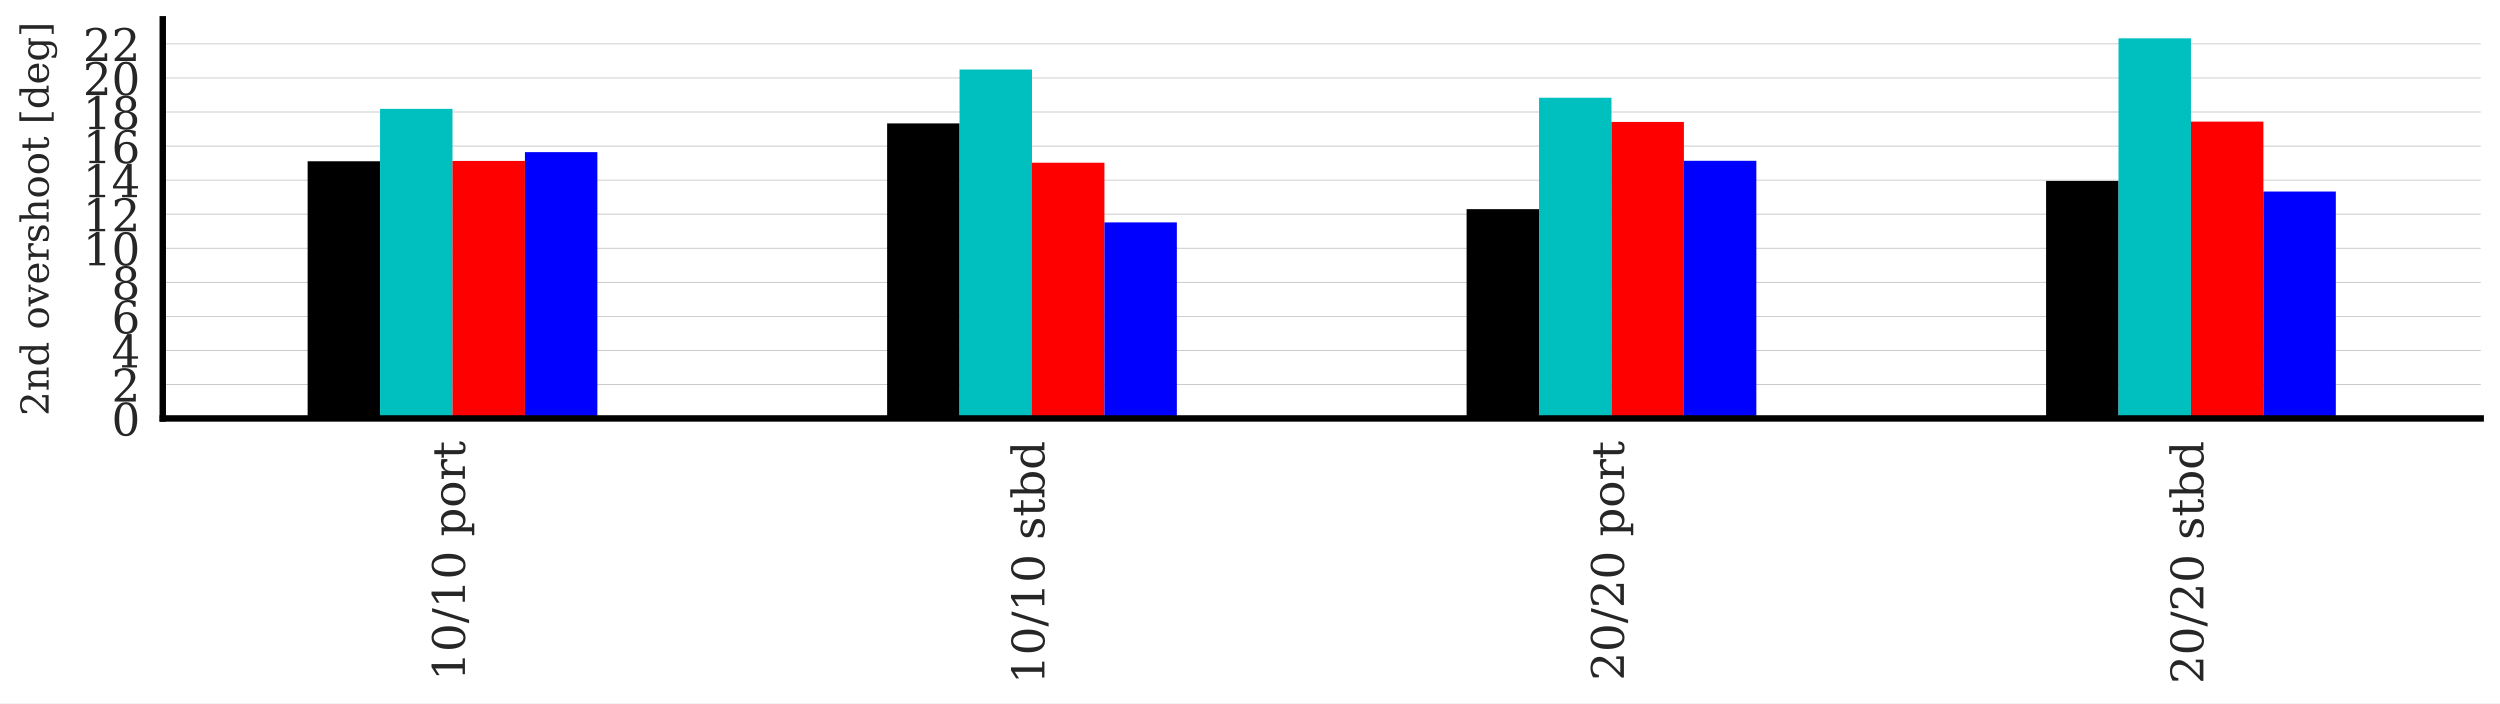
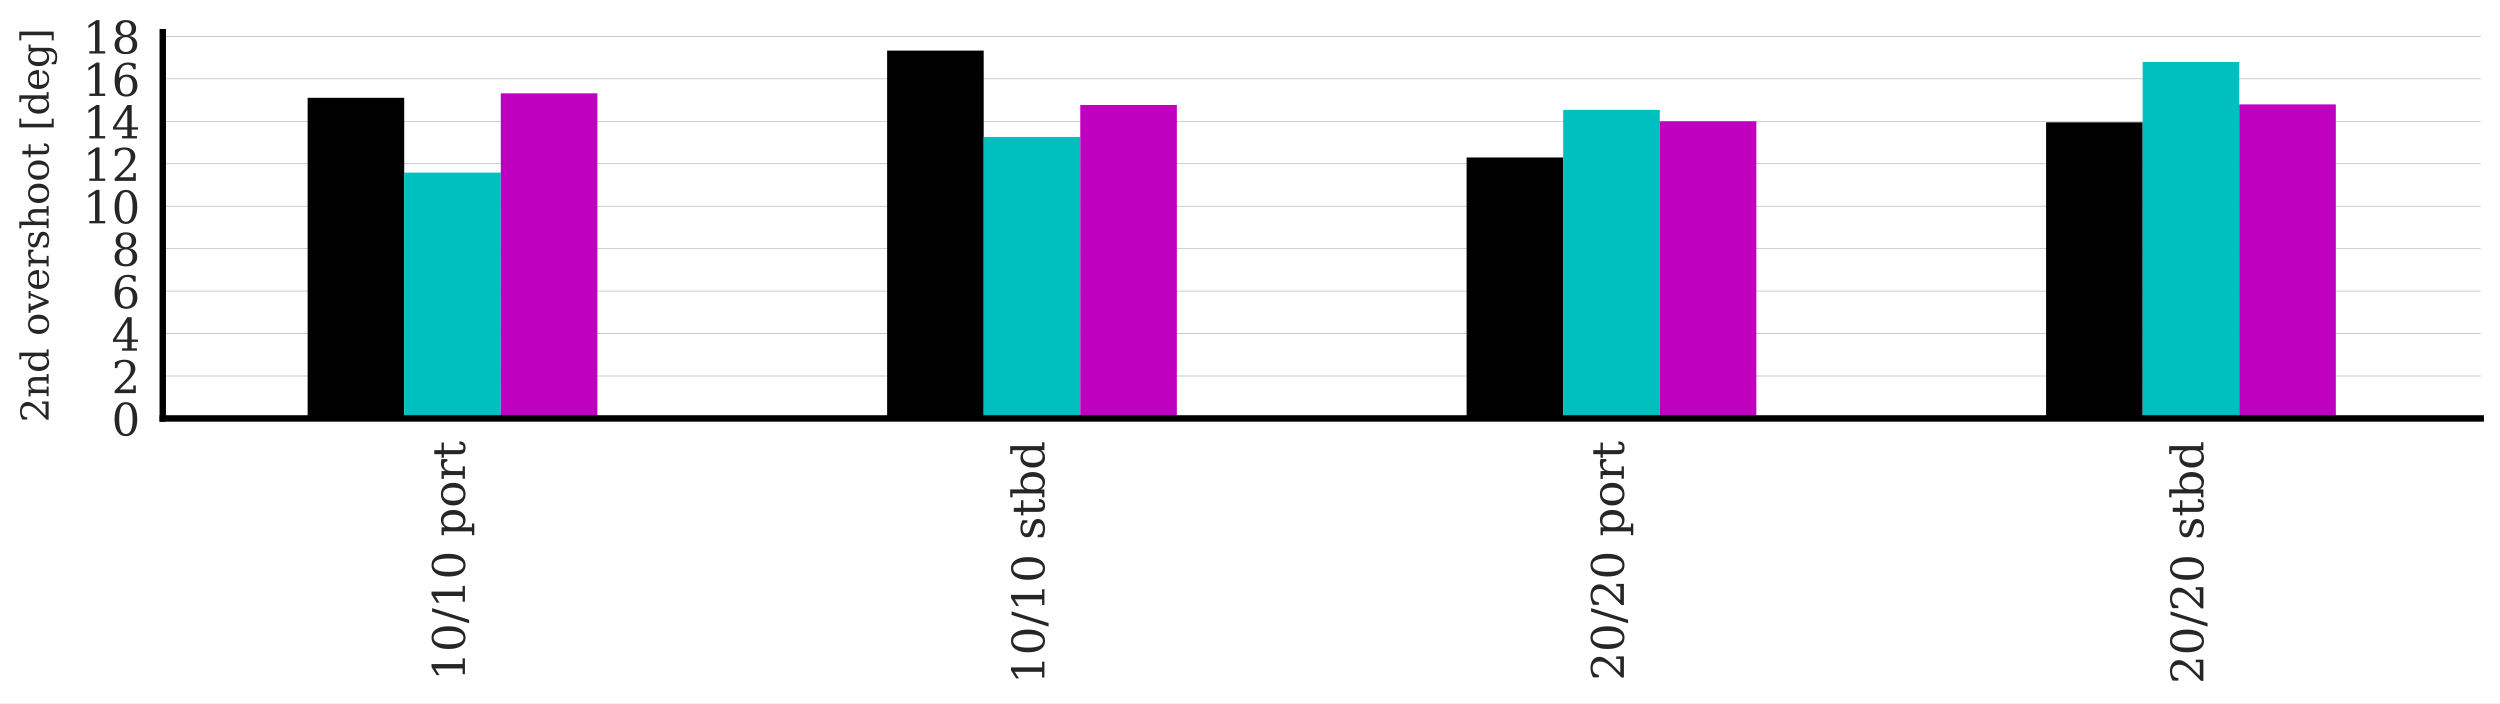
<svg xmlns="http://www.w3.org/2000/svg" xmlns:xlink="http://www.w3.org/1999/xlink" width="388.619pt" height="109.312pt" viewBox="0 0 388.619 109.312" version="1.1">
  <defs>
    <style type="text/css">*{stroke-linejoin: round; stroke-linecap: butt}</style>
  </defs>
  <g id="figure_1">
    <g id="patch_1">
      <path d="M 0 109.312  L 388.619 109.312  L 388.619 0  L 0 0  z " style="fill: #ffffff" />
    </g>
    <g id="axes_1">
      <g id="patch_2">
-         <path d="M 25.3 65.046  L 385.619 65.046  L 385.619 3  L 25.3 3  z " style="fill: #ffffff" />
+         <path d="M 25.3 65.046  L 385.619 65.046  L 385.619 5.003  L 25.3 5.003  z " style="fill: #ffffff" />
      </g>
      <g id="matplotlib.axis_1">
        <g id="xtick_1">
          <g id="line2d_1" />
          <g id="text_1">
            <g style="fill: #262626" transform="translate(72.27138 105.7983) rotate(-90) scale(0.07 -0.07)">
              <defs>
                <path id="DejaVuSerif-31" d="M 909 0  L 909 331  L 1722 331  L 1722 4213  L 781 3603  L 781 4013  L 1919 4750  L 2350 4750  L 2350 331  L 3163 331  L 3163 0  L 909 0  z " transform="scale(0.015625)" />
                <path id="DejaVuSerif-30" d="M 2034 219  Q 2513 219 2750 744  Q 2988 1269 2988 2328  Q 2988 3391 2750 3916  Q 2513 4441 2034 4441  Q 1556 4441 1318 3916  Q 1081 3391 1081 2328  Q 1081 1269 1318 744  Q 1556 219 2034 219  z M 2034 -91  Q 1275 -91 848 546  Q 422 1184 422 2328  Q 422 3475 848 4112  Q 1275 4750 2034 4750  Q 2797 4750 3222 4112  Q 3647 3475 3647 2328  Q 3647 1184 3222 546  Q 2797 -91 2034 -91  z " transform="scale(0.015625)" />
                <path id="DejaVuSerif-2f" d="M 1656 4666  L 2156 4666  L 500 -594  L 0 -594  L 1656 4666  z " transform="scale(0.015625)" />
                <path id="DejaVuSerif-20" transform="scale(0.015625)" />
                <path id="DejaVuSerif-70" d="M 1313 1825  L 1313 1497  Q 1313 897 1542 583  Q 1772 269 2209 269  Q 2650 269 2876 622  Q 3103 975 3103 1663  Q 3103 2353 2876 2703  Q 2650 3053 2209 3053  Q 1772 3053 1542 2737  Q 1313 2422 1313 1825  z M 738 2988  L 184 2988  L 184 3322  L 1313 3322  L 1313 2803  Q 1481 3116 1742 3264  Q 2003 3413 2388 3413  Q 3000 3413 3387 2928  Q 3775 2444 3775 1663  Q 3775 881 3387 395  Q 3000 -91 2388 -91  Q 2003 -91 1742 57  Q 1481 206 1313 519  L 1313 -997  L 1856 -997  L 1856 -1331  L 184 -1331  L 184 -997  L 738 -997  L 738 2988  z " transform="scale(0.015625)" />
                <path id="DejaVuSerif-6f" d="M 1925 219  Q 2388 219 2623 584  Q 2859 950 2859 1663  Q 2859 2375 2623 2739  Q 2388 3103 1925 3103  Q 1463 3103 1227 2739  Q 991 2375 991 1663  Q 991 950 1228 584  Q 1466 219 1925 219  z M 1925 -91  Q 1200 -91 759 389  Q 319 869 319 1663  Q 319 2456 758 2934  Q 1197 3413 1925 3413  Q 2653 3413 3092 2934  Q 3531 2456 3531 1663  Q 3531 869 3092 389  Q 2653 -91 1925 -91  z " transform="scale(0.015625)" />
                <path id="DejaVuSerif-72" d="M 3059 3328  L 3059 2497  L 2728 2497  Q 2713 2744 2591 2866  Q 2469 2988 2234 2988  Q 1809 2988 1582 2694  Q 1356 2400 1356 1850  L 1356 331  L 2022 331  L 2022 0  L 263 0  L 263 331  L 781 331  L 781 2994  L 231 2994  L 231 3322  L 1356 3322  L 1356 2731  Q 1525 3078 1790 3245  Q 2056 3413 2438 3413  Q 2578 3413 2733 3391  Q 2888 3369 3059 3328  z " transform="scale(0.015625)" />
                <path id="DejaVuSerif-74" d="M 691 2988  L 184 2988  L 184 3322  L 691 3322  L 691 4353  L 1269 4353  L 1269 3322  L 2350 3322  L 2350 2988  L 1269 2988  L 1269 878  Q 1269 456 1350 337  Q 1431 219 1650 219  Q 1875 219 1978 351  Q 2081 484 2088 781  L 2522 781  Q 2497 328 2275 118  Q 2053 -91 1600 -91  Q 1103 -91 897 129  Q 691 350 691 878  L 691 2988  z " transform="scale(0.015625)" />
              </defs>
              <use xlink:href="#DejaVuSerif-31" />
              <use xlink:href="#DejaVuSerif-30" x="63.623" />
              <use xlink:href="#DejaVuSerif-2f" x="127.246" />
              <use xlink:href="#DejaVuSerif-31" x="160.938" />
              <use xlink:href="#DejaVuSerif-30" x="224.561" />
              <use xlink:href="#DejaVuSerif-20" x="288.184" />
              <use xlink:href="#DejaVuSerif-70" x="319.971" />
              <use xlink:href="#DejaVuSerif-6f" x="383.984" />
              <use xlink:href="#DejaVuSerif-72" x="444.189" />
              <use xlink:href="#DejaVuSerif-74" x="491.992" />
            </g>
          </g>
        </g>
        <g id="xtick_2">
          <g id="line2d_2" />
          <g id="text_2">
            <g style="fill: #262626" transform="translate(162.3512 106.3113) rotate(-90) scale(0.07 -0.07)">
              <defs>
                <path id="DejaVuSerif-73" d="M 359 184  L 359 959  L 691 959  Q 703 588 923 403  Q 1144 219 1575 219  Q 1963 219 2166 364  Q 2369 509 2369 788  Q 2369 1006 2220 1140  Q 2072 1275 1594 1428  L 1178 1569  Q 750 1706 558 1912  Q 366 2119 366 2438  Q 366 2894 700 3153  Q 1034 3413 1625 3413  Q 1888 3413 2178 3344  Q 2469 3275 2778 3144  L 2778 2419  L 2447 2419  Q 2434 2741 2221 2922  Q 2009 3103 1644 3103  Q 1281 3103 1095 2975  Q 909 2847 909 2591  Q 909 2381 1050 2254  Q 1191 2128 1613 1997  L 2069 1856  Q 2541 1709 2748 1489  Q 2956 1269 2956 922  Q 2956 450 2595 179  Q 2234 -91 1600 -91  Q 1278 -91 972 -22  Q 666 47 359 184  z " transform="scale(0.015625)" />
                <path id="DejaVuSerif-62" d="M 738 331  L 738 4531  L 184 4531  L 184 4863  L 1313 4863  L 1313 2803  Q 1481 3116 1742 3264  Q 2003 3413 2388 3413  Q 3000 3413 3387 2928  Q 3775 2444 3775 1663  Q 3775 881 3387 395  Q 3000 -91 2388 -91  Q 2003 -91 1742 57  Q 1481 206 1313 519  L 1313 0  L 184 0  L 184 331  L 738 331  z M 1313 1497  Q 1313 897 1542 583  Q 1772 269 2209 269  Q 2650 269 2876 622  Q 3103 975 3103 1663  Q 3103 2353 2876 2703  Q 2650 3053 2209 3053  Q 1772 3053 1542 2737  Q 1313 2422 1313 1825  L 1313 1497  z " transform="scale(0.015625)" />
                <path id="DejaVuSerif-64" d="M 3359 331  L 3909 331  L 3909 0  L 2784 0  L 2784 519  Q 2616 206 2355 57  Q 2094 -91 1709 -91  Q 1097 -91 708 395  Q 319 881 319 1663  Q 319 2444 706 2928  Q 1094 3413 1709 3413  Q 2094 3413 2355 3264  Q 2616 3116 2784 2803  L 2784 4531  L 2241 4531  L 2241 4863  L 3359 4863  L 3359 331  z M 2784 1497  L 2784 1825  Q 2784 2422 2554 2737  Q 2325 3053 1888 3053  Q 1444 3053 1217 2703  Q 991 2353 991 1663  Q 991 975 1217 622  Q 1444 269 1888 269  Q 2325 269 2554 583  Q 2784 897 2784 1497  z " transform="scale(0.015625)" />
              </defs>
              <use xlink:href="#DejaVuSerif-31" />
              <use xlink:href="#DejaVuSerif-30" x="63.623" />
              <use xlink:href="#DejaVuSerif-2f" x="127.246" />
              <use xlink:href="#DejaVuSerif-31" x="160.938" />
              <use xlink:href="#DejaVuSerif-30" x="224.561" />
              <use xlink:href="#DejaVuSerif-20" x="288.184" />
              <use xlink:href="#DejaVuSerif-73" x="319.971" />
              <use xlink:href="#DejaVuSerif-74" x="371.289" />
              <use xlink:href="#DejaVuSerif-62" x="411.475" />
              <use xlink:href="#DejaVuSerif-64" x="475.488" />
            </g>
          </g>
        </g>
        <g id="xtick_3">
          <g id="line2d_3" />
          <g id="text_3">
            <g style="fill: #262626" transform="translate(252.4309 105.7983) rotate(-90) scale(0.07 -0.07)">
              <defs>
                <path id="DejaVuSerif-32" d="M 819 3553  L 469 3553  L 469 4384  Q 803 4563 1142 4656  Q 1481 4750 1806 4750  Q 2534 4750 2956 4397  Q 3378 4044 3378 3438  Q 3378 2753 2422 1800  Q 2347 1728 2309 1691  L 1131 513  L 3078 513  L 3078 1088  L 3444 1088  L 3444 0  L 434 0  L 434 341  L 1850 1753  Q 2319 2222 2519 2614  Q 2719 3006 2719 3438  Q 2719 3909 2473 4175  Q 2228 4441 1797 4441  Q 1350 4441 1106 4219  Q 863 3997 819 3553  z " transform="scale(0.015625)" />
              </defs>
              <use xlink:href="#DejaVuSerif-32" />
              <use xlink:href="#DejaVuSerif-30" x="63.623" />
              <use xlink:href="#DejaVuSerif-2f" x="127.246" />
              <use xlink:href="#DejaVuSerif-32" x="160.938" />
              <use xlink:href="#DejaVuSerif-30" x="224.561" />
              <use xlink:href="#DejaVuSerif-20" x="288.184" />
              <use xlink:href="#DejaVuSerif-70" x="319.971" />
              <use xlink:href="#DejaVuSerif-6f" x="383.984" />
              <use xlink:href="#DejaVuSerif-72" x="444.189" />
              <use xlink:href="#DejaVuSerif-74" x="491.992" />
            </g>
          </g>
        </g>
        <g id="xtick_4">
          <g id="line2d_4" />
          <g id="text_4">
            <g style="fill: #262626" transform="translate(342.5107 106.3113) rotate(-90) scale(0.07 -0.07)">
              <use xlink:href="#DejaVuSerif-32" />
              <use xlink:href="#DejaVuSerif-30" x="63.623" />
              <use xlink:href="#DejaVuSerif-2f" x="127.246" />
              <use xlink:href="#DejaVuSerif-32" x="160.938" />
              <use xlink:href="#DejaVuSerif-30" x="224.561" />
              <use xlink:href="#DejaVuSerif-20" x="288.184" />
              <use xlink:href="#DejaVuSerif-73" x="319.971" />
              <use xlink:href="#DejaVuSerif-74" x="371.289" />
              <use xlink:href="#DejaVuSerif-62" x="411.475" />
              <use xlink:href="#DejaVuSerif-64" x="475.488" />
            </g>
          </g>
        </g>
      </g>
      <g id="matplotlib.axis_2">
        <g id="ytick_1">
          <g id="line2d_5">
-             <path d="M 25.3 65.046  L 385.619 65.046  " clip-path="url(#pc15d890b62)" style="fill: none; stroke: #b0b0b0; stroke-width: 0.1; stroke-linecap: round" />
+             <path d="M 25.3 65.046  L 385.619 65.046  " clip-path="url(#p607cc59b2b)" style="fill: none; stroke: #b0b0b0; stroke-width: 0.1; stroke-linecap: round" />
          </g>
          <g id="line2d_6" />
          <g id="text_5">
            <g style="fill: #262626" transform="translate(17.34618 67.70576) scale(0.07 -0.07)">
              <use xlink:href="#DejaVuSerif-30" />
            </g>
          </g>
        </g>
        <g id="ytick_2">
          <g id="line2d_7">
-             <path d="M 25.3 59.753  L 385.619 59.753  " clip-path="url(#pc15d890b62)" style="fill: none; stroke: #b0b0b0; stroke-width: 0.1; stroke-linecap: round" />
+             <path d="M 25.3 58.447  L 385.619 58.447  " clip-path="url(#p607cc59b2b)" style="fill: none; stroke: #b0b0b0; stroke-width: 0.1; stroke-linecap: round" />
          </g>
          <g id="line2d_8" />
          <g id="text_6">
-             <g style="fill: #262626" transform="translate(17.34618 62.41294) scale(0.07 -0.07)">
+             <g style="fill: #262626" transform="translate(17.34618 61.10694) scale(0.07 -0.07)">
              <use xlink:href="#DejaVuSerif-32" />
            </g>
          </g>
        </g>
        <g id="ytick_3">
          <g id="line2d_9">
-             <path d="M 25.3 54.461  L 385.619 54.461  " clip-path="url(#pc15d890b62)" style="fill: none; stroke: #b0b0b0; stroke-width: 0.1; stroke-linecap: round" />
+             <path d="M 25.3 51.849  L 385.619 51.849  " clip-path="url(#p607cc59b2b)" style="fill: none; stroke: #b0b0b0; stroke-width: 0.1; stroke-linecap: round" />
          </g>
          <g id="line2d_10" />
          <g id="text_7">
-             <g style="fill: #262626" transform="translate(17.34618 57.12012) scale(0.07 -0.07)">
+             <g style="fill: #262626" transform="translate(17.34618 54.50811) scale(0.07 -0.07)">
              <defs>
                <path id="DejaVuSerif-34" d="M 2234 1581  L 2234 4063  L 641 1581  L 2234 1581  z M 3609 0  L 1484 0  L 1484 331  L 2234 331  L 2234 1247  L 197 1247  L 197 1588  L 2241 4750  L 2859 4750  L 2859 1581  L 3750 1581  L 3750 1247  L 2859 1247  L 2859 331  L 3609 331  L 3609 0  z " transform="scale(0.015625)" />
              </defs>
              <use xlink:href="#DejaVuSerif-34" />
            </g>
          </g>
        </g>
        <g id="ytick_4">
          <g id="line2d_11">
-             <path d="M 25.3 49.168  L 385.619 49.168  " clip-path="url(#pc15d890b62)" style="fill: none; stroke: #b0b0b0; stroke-width: 0.1; stroke-linecap: round" />
+             <path d="M 25.3 45.25  L 385.619 45.25  " clip-path="url(#p607cc59b2b)" style="fill: none; stroke: #b0b0b0; stroke-width: 0.1; stroke-linecap: round" />
          </g>
          <g id="line2d_12" />
          <g id="text_8">
-             <g style="fill: #262626" transform="translate(17.34618 51.82729) scale(0.07 -0.07)">
+             <g style="fill: #262626" transform="translate(17.34618 47.90928) scale(0.07 -0.07)">
              <defs>
                <path id="DejaVuSerif-36" d="M 2094 219  Q 2534 219 2771 542  Q 3009 866 3009 1472  Q 3009 2078 2771 2401  Q 2534 2725 2094 2725  Q 1647 2725 1412 2412  Q 1178 2100 1178 1509  Q 1178 888 1415 553  Q 1653 219 2094 219  z M 1075 2569  Q 1288 2803 1556 2918  Q 1825 3034 2163 3034  Q 2859 3034 3264 2615  Q 3669 2197 3669 1472  Q 3669 763 3233 336  Q 2797 -91 2069 -91  Q 1278 -91 853 498  Q 428 1088 428 2181  Q 428 3406 931 4078  Q 1434 4750 2350 4750  Q 2597 4750 2869 4703  Q 3141 4656 3425 4563  L 3425 3794  L 3072 3794  Q 3034 4109 2831 4275  Q 2628 4441 2284 4441  Q 1678 4441 1381 3981  Q 1084 3522 1075 2569  z " transform="scale(0.015625)" />
              </defs>
              <use xlink:href="#DejaVuSerif-36" />
            </g>
          </g>
        </g>
        <g id="ytick_5">
          <g id="line2d_13">
-             <path d="M 25.3 43.875  L 385.619 43.875  " clip-path="url(#pc15d890b62)" style="fill: none; stroke: #b0b0b0; stroke-width: 0.1; stroke-linecap: round" />
+             <path d="M 25.3 38.651  L 385.619 38.651  " clip-path="url(#p607cc59b2b)" style="fill: none; stroke: #b0b0b0; stroke-width: 0.1; stroke-linecap: round" />
          </g>
          <g id="line2d_14" />
          <g id="text_9">
-             <g style="fill: #262626" transform="translate(17.34618 46.53447) scale(0.07 -0.07)">
+             <g style="fill: #262626" transform="translate(17.34618 41.31045) scale(0.07 -0.07)">
              <defs>
                <path id="DejaVuSerif-38" d="M 2981 1275  Q 2981 1775 2732 2051  Q 2484 2328 2034 2328  Q 1584 2328 1336 2051  Q 1088 1775 1088 1275  Q 1088 772 1336 495  Q 1584 219 2034 219  Q 2484 219 2732 495  Q 2981 772 2981 1275  z M 2853 3541  Q 2853 3966 2637 4203  Q 2422 4441 2034 4441  Q 1650 4441 1433 4203  Q 1216 3966 1216 3541  Q 1216 3113 1433 2875  Q 1650 2638 2034 2638  Q 2422 2638 2637 2875  Q 2853 3113 2853 3541  z M 2516 2484  Q 3047 2413 3344 2092  Q 3641 1772 3641 1275  Q 3641 619 3225 264  Q 2809 -91 2034 -91  Q 1263 -91 845 264  Q 428 619 428 1275  Q 428 1772 725 2092  Q 1022 2413 1556 2484  Q 1084 2569 832 2842  Q 581 3116 581 3541  Q 581 4103 968 4426  Q 1356 4750 2034 4750  Q 2713 4750 3100 4426  Q 3488 4103 3488 3541  Q 3488 3116 3236 2842  Q 2984 2569 2516 2484  z " transform="scale(0.015625)" />
              </defs>
              <use xlink:href="#DejaVuSerif-38" />
            </g>
          </g>
        </g>
        <g id="ytick_6">
          <g id="line2d_15">
-             <path d="M 25.3 38.582  L 385.619 38.582  " clip-path="url(#pc15d890b62)" style="fill: none; stroke: #b0b0b0; stroke-width: 0.1; stroke-linecap: round" />
+             <path d="M 25.3 32.052  L 385.619 32.052  " clip-path="url(#p607cc59b2b)" style="fill: none; stroke: #b0b0b0; stroke-width: 0.1; stroke-linecap: round" />
          </g>
          <g id="line2d_16" />
          <g id="text_10">
-             <g style="fill: #262626" transform="translate(12.89243 41.24165) scale(0.07 -0.07)">
+             <g style="fill: #262626" transform="translate(12.89243 34.71163) scale(0.07 -0.07)">
              <use xlink:href="#DejaVuSerif-31" />
              <use xlink:href="#DejaVuSerif-30" x="63.623" />
            </g>
          </g>
        </g>
        <g id="ytick_7">
          <g id="line2d_17">
-             <path d="M 25.3 33.289  L 385.619 33.289  " clip-path="url(#pc15d890b62)" style="fill: none; stroke: #b0b0b0; stroke-width: 0.1; stroke-linecap: round" />
+             <path d="M 25.3 25.453  L 385.619 25.453  " clip-path="url(#p607cc59b2b)" style="fill: none; stroke: #b0b0b0; stroke-width: 0.1; stroke-linecap: round" />
          </g>
          <g id="line2d_18" />
          <g id="text_11">
-             <g style="fill: #262626" transform="translate(12.89243 35.94882) scale(0.07 -0.07)">
+             <g style="fill: #262626" transform="translate(12.89243 28.1128) scale(0.07 -0.07)">
              <use xlink:href="#DejaVuSerif-31" />
              <use xlink:href="#DejaVuSerif-32" x="63.623" />
            </g>
          </g>
        </g>
        <g id="ytick_8">
          <g id="line2d_19">
-             <path d="M 25.3 27.997  L 385.619 27.997  " clip-path="url(#pc15d890b62)" style="fill: none; stroke: #b0b0b0; stroke-width: 0.1; stroke-linecap: round" />
+             <path d="M 25.3 18.855  L 385.619 18.855  " clip-path="url(#p607cc59b2b)" style="fill: none; stroke: #b0b0b0; stroke-width: 0.1; stroke-linecap: round" />
          </g>
          <g id="line2d_20" />
          <g id="text_12">
-             <g style="fill: #262626" transform="translate(12.89243 30.656) scale(0.07 -0.07)">
+             <g style="fill: #262626" transform="translate(12.89243 21.51397) scale(0.07 -0.07)">
              <use xlink:href="#DejaVuSerif-31" />
              <use xlink:href="#DejaVuSerif-34" x="63.623" />
            </g>
          </g>
        </g>
        <g id="ytick_9">
          <g id="line2d_21">
-             <path d="M 25.3 22.704  L 385.619 22.704  " clip-path="url(#pc15d890b62)" style="fill: none; stroke: #b0b0b0; stroke-width: 0.1; stroke-linecap: round" />
+             <path d="M 25.3 12.256  L 385.619 12.256  " clip-path="url(#p607cc59b2b)" style="fill: none; stroke: #b0b0b0; stroke-width: 0.1; stroke-linecap: round" />
          </g>
          <g id="line2d_22" />
          <g id="text_13">
-             <g style="fill: #262626" transform="translate(12.89243 25.36318) scale(0.07 -0.07)">
+             <g style="fill: #262626" transform="translate(12.89243 14.91515) scale(0.07 -0.07)">
              <use xlink:href="#DejaVuSerif-31" />
              <use xlink:href="#DejaVuSerif-36" x="63.623" />
            </g>
          </g>
        </g>
        <g id="ytick_10">
          <g id="line2d_23">
-             <path d="M 25.3 17.411  L 385.619 17.411  " clip-path="url(#pc15d890b62)" style="fill: none; stroke: #b0b0b0; stroke-width: 0.1; stroke-linecap: round" />
+             <path d="M 25.3 5.657  L 385.619 5.657  " clip-path="url(#p607cc59b2b)" style="fill: none; stroke: #b0b0b0; stroke-width: 0.1; stroke-linecap: round" />
          </g>
          <g id="line2d_24" />
          <g id="text_14">
-             <g style="fill: #262626" transform="translate(12.89243 20.07035) scale(0.07 -0.07)">
+             <g style="fill: #262626" transform="translate(12.89243 8.316317) scale(0.07 -0.07)">
              <use xlink:href="#DejaVuSerif-31" />
              <use xlink:href="#DejaVuSerif-38" x="63.623" />
            </g>
          </g>
        </g>
-         <g id="ytick_11">
-           <g id="line2d_25">
-             <path d="M 25.3 12.118  L 385.619 12.118  " clip-path="url(#pc15d890b62)" style="fill: none; stroke: #b0b0b0; stroke-width: 0.1; stroke-linecap: round" />
-           </g>
-           <g id="line2d_26" />
-           <g id="text_15">
-             <g style="fill: #262626" transform="translate(12.89243 14.77753) scale(0.07 -0.07)">
-               <use xlink:href="#DejaVuSerif-32" />
-               <use xlink:href="#DejaVuSerif-30" x="63.623" />
-             </g>
-           </g>
-         </g>
-         <g id="ytick_12">
-           <g id="line2d_27">
-             <path d="M 25.3 6.825  L 385.619 6.825  " clip-path="url(#pc15d890b62)" style="fill: none; stroke: #b0b0b0; stroke-width: 0.1; stroke-linecap: round" />
-           </g>
-           <g id="line2d_28" />
-           <g id="text_16">
-             <g style="fill: #262626" transform="translate(12.89243 9.484708) scale(0.07 -0.07)">
-               <use xlink:href="#DejaVuSerif-32" />
-               <use xlink:href="#DejaVuSerif-32" x="63.623" />
-             </g>
-           </g>
-         </g>
-         <g id="text_17">
-           <g style="fill: #262626" transform="translate(7.559303 64.64906) rotate(-90) scale(0.06 -0.06)">
+         <g id="text_15">
+           <g style="fill: #262626" transform="translate(7.559303 65.65053) rotate(-90) scale(0.06 -0.06)">
            <defs>
              <path id="DejaVuSerif-6e" d="M 263 0  L 263 331  L 781 331  L 781 2988  L 231 2988  L 231 3322  L 1356 3322  L 1356 2731  Q 1516 3069 1770 3241  Q 2025 3413 2363 3413  Q 2913 3413 3172 3097  Q 3431 2781 3431 2113  L 3431 331  L 3944 331  L 3944 0  L 2356 0  L 2356 331  L 2853 331  L 2853 1931  Q 2853 2541 2703 2767  Q 2553 2994 2175 2994  Q 1775 2994 1565 2701  Q 1356 2409 1356 1850  L 1356 331  L 1856 331  L 1856 0  L 263 0  z " transform="scale(0.015625)" />
              <path id="DejaVuSerif-76" d="M 1581 0  L 359 2988  L -19 2988  L -19 3322  L 1509 3322  L 1509 2988  L 978 2988  L 1913 703  L 2847 2988  L 2350 2988  L 2350 3322  L 3597 3322  L 3597 2988  L 3225 2988  L 2003 0  L 1581 0  z " transform="scale(0.015625)" />
              <path id="DejaVuSerif-65" d="M 3469 1600  L 991 1600  L 991 1575  Q 991 903 1244 561  Q 1497 219 1991 219  Q 2369 219 2611 417  Q 2853 616 2950 1006  L 3413 1006  Q 3275 459 2904 184  Q 2534 -91 1931 -91  Q 1203 -91 761 389  Q 319 869 319 1663  Q 319 2450 753 2931  Q 1188 3413 1894 3413  Q 2647 3413 3050 2948  Q 3453 2484 3469 1600  z M 2791 1931  Q 2772 2513 2545 2808  Q 2319 3103 1894 3103  Q 1497 3103 1269 2806  Q 1041 2509 991 1931  L 2791 1931  z " transform="scale(0.015625)" />
              <path id="DejaVuSerif-68" d="M 263 0  L 263 331  L 781 331  L 781 4531  L 231 4531  L 231 4863  L 1356 4863  L 1356 2731  Q 1516 3069 1770 3241  Q 2025 3413 2363 3413  Q 2913 3413 3172 3097  Q 3431 2781 3431 2113  L 3431 331  L 3944 331  L 3944 0  L 2356 0  L 2356 331  L 2853 331  L 2853 1931  Q 2853 2541 2704 2764  Q 2556 2988 2175 2988  Q 1775 2988 1565 2697  Q 1356 2406 1356 1850  L 1356 331  L 1856 331  L 1856 0  L 263 0  z " transform="scale(0.015625)" />
              <path id="DejaVuSerif-5b" d="M 550 4863  L 2003 4863  L 2003 4531  L 1147 4531  L 1147 -513  L 2003 -513  L 2003 -844  L 550 -844  L 550 4863  z " transform="scale(0.015625)" />
              <path id="DejaVuSerif-67" d="M 3359 2988  L 3359 72  Q 3359 -644 2965 -1033  Q 2572 -1422 1844 -1422  Q 1516 -1422 1216 -1362  Q 916 -1303 641 -1184  L 641 -488  L 941 -488  Q 997 -813 1206 -963  Q 1416 -1113 1806 -1113  Q 2313 -1113 2548 -827  Q 2784 -541 2784 72  L 2784 519  Q 2616 206 2355 57  Q 2094 -91 1709 -91  Q 1097 -91 708 395  Q 319 881 319 1663  Q 319 2444 706 2928  Q 1094 3413 1709 3413  Q 2094 3413 2355 3264  Q 2616 3116 2784 2803  L 2784 3322  L 3909 3322  L 3909 2988  L 3359 2988  z M 2784 1825  Q 2784 2422 2554 2737  Q 2325 3053 1888 3053  Q 1444 3053 1217 2703  Q 991 2353 991 1663  Q 991 975 1217 622  Q 1444 269 1888 269  Q 2325 269 2554 583  Q 2784 897 2784 1497  L 2784 1825  z " transform="scale(0.015625)" />
              <path id="DejaVuSerif-5d" d="M 1947 4863  L 1947 -844  L 494 -844  L 494 -513  L 1350 -513  L 1350 4531  L 494 4531  L 494 4863  L 1947 4863  z " transform="scale(0.015625)" />
            </defs>
            <use xlink:href="#DejaVuSerif-32" />
            <use xlink:href="#DejaVuSerif-6e" x="63.623" />
            <use xlink:href="#DejaVuSerif-64" x="128.027" />
            <use xlink:href="#DejaVuSerif-20" x="192.041" />
            <use xlink:href="#DejaVuSerif-6f" x="223.828" />
            <use xlink:href="#DejaVuSerif-76" x="284.033" />
            <use xlink:href="#DejaVuSerif-65" x="340.527" />
            <use xlink:href="#DejaVuSerif-72" x="399.707" />
            <use xlink:href="#DejaVuSerif-73" x="447.51" />
            <use xlink:href="#DejaVuSerif-68" x="498.828" />
            <use xlink:href="#DejaVuSerif-6f" x="563.232" />
            <use xlink:href="#DejaVuSerif-6f" x="623.438" />
            <use xlink:href="#DejaVuSerif-74" x="683.643" />
            <use xlink:href="#DejaVuSerif-20" x="723.828" />
            <use xlink:href="#DejaVuSerif-5b" x="755.615" />
            <use xlink:href="#DejaVuSerif-64" x="794.629" />
            <use xlink:href="#DejaVuSerif-65" x="858.643" />
            <use xlink:href="#DejaVuSerif-67" x="917.822" />
            <use xlink:href="#DejaVuSerif-5d" x="981.836" />
          </g>
        </g>
      </g>
      <g id="patch_3">
-         <path d="M 47.82 65.046  L 59.08 65.046  L 59.08 25.067  L 47.82 25.067  z " clip-path="url(#pc15d890b62)" />
+         <path d="M 47.82 65.046  L 62.833 65.046  L 62.833 15.203  L 47.82 15.203  z " clip-path="url(#p607cc59b2b)" />
      </g>
      <g id="patch_4">
-         <path d="M 137.9 65.046  L 149.16 65.046  L 149.16 19.18  L 137.9 19.18  z " clip-path="url(#pc15d890b62)" />
+         <path d="M 137.9 65.046  L 152.913 65.046  L 152.913 7.862  L 137.9 7.862  z " clip-path="url(#p607cc59b2b)" />
      </g>
      <g id="patch_5">
-         <path d="M 227.979 65.046  L 239.239 65.046  L 239.239 32.51  L 227.979 32.51  z " clip-path="url(#pc15d890b62)" />
+         <path d="M 227.979 65.046  L 242.993 65.046  L 242.993 24.482  L 227.979 24.482  z " clip-path="url(#p607cc59b2b)" />
      </g>
      <g id="patch_6">
-         <path d="M 318.059 65.046  L 329.319 65.046  L 329.319 28.126  L 318.059 28.126  z " clip-path="url(#pc15d890b62)" />
+         <path d="M 318.059 65.046  L 333.073 65.046  L 333.073 19.016  L 318.059 19.016  z " clip-path="url(#p607cc59b2b)" />
      </g>
      <g id="patch_7">
-         <path d="M 59.08 65.046  L 70.34 65.046  L 70.34 16.921  L 59.08 16.921  z " clip-path="url(#pc15d890b62)" style="fill: #00bfbf" />
+         <path d="M 62.833 65.046  L 77.846 65.046  L 77.846 26.834  L 62.833 26.834  z " clip-path="url(#p607cc59b2b)" style="fill: #00bfbf" />
      </g>
      <g id="patch_8">
-         <path d="M 149.16 65.046  L 160.42 65.046  L 160.42 10.808  L 149.16 10.808  z " clip-path="url(#pc15d890b62)" style="fill: #00bfbf" />
+         <path d="M 152.913 65.046  L 167.926 65.046  L 167.926 21.288  L 152.913 21.288  z " clip-path="url(#p607cc59b2b)" style="fill: #00bfbf" />
      </g>
      <g id="patch_9">
-         <path d="M 239.239 65.046  L 250.499 65.046  L 250.499 15.195  L 239.239 15.195  z " clip-path="url(#pc15d890b62)" style="fill: #00bfbf" />
+         <path d="M 242.993 65.046  L 258.006 65.046  L 258.006 17.074  L 242.993 17.074  z " clip-path="url(#p607cc59b2b)" style="fill: #00bfbf" />
      </g>
      <g id="patch_10">
-         <path d="M 329.319 65.046  L 340.579 65.046  L 340.579 5.955  L 329.319 5.955  z " clip-path="url(#pc15d890b62)" style="fill: #00bfbf" />
+         <path d="M 333.073 65.046  L 348.086 65.046  L 348.086 9.639  L 333.073 9.639  z " clip-path="url(#p607cc59b2b)" style="fill: #00bfbf" />
      </g>
      <g id="patch_11">
-         <path d="M 70.34 65.046  L 81.6 65.046  L 81.6 25.019  L 70.34 25.019  z " clip-path="url(#pc15d890b62)" style="fill: #ff0000" />
+         <path d="M 77.846 65.046  L 92.86 65.046  L 92.86 14.513  L 77.846 14.513  z " clip-path="url(#p607cc59b2b)" style="fill: #bf00bf" />
      </g>
      <g id="patch_12">
-         <path d="M 160.42 65.046  L 171.68 65.046  L 171.68 25.297  L 160.42 25.297  z " clip-path="url(#pc15d890b62)" style="fill: #ff0000" />
+         <path d="M 167.926 65.046  L 182.94 65.046  L 182.94 16.319  L 167.926 16.319  z " clip-path="url(#p607cc59b2b)" style="fill: #bf00bf" />
      </g>
      <g id="patch_13">
-         <path d="M 250.499 65.046  L 261.759 65.046  L 261.759 18.95  L 250.499 18.95  z " clip-path="url(#pc15d890b62)" style="fill: #ff0000" />
+         <path d="M 258.006 65.046  L 273.019 65.046  L 273.019 18.853  L 258.006 18.853  z " clip-path="url(#p607cc59b2b)" style="fill: #bf00bf" />
      </g>
      <g id="patch_14">
-         <path d="M 340.579 65.046  L 351.839 65.046  L 351.839 18.903  L 340.579 18.903  z " clip-path="url(#pc15d890b62)" style="fill: #ff0000" />
+         <path d="M 348.086 65.046  L 363.099 65.046  L 363.099 16.231  L 348.086 16.231  z " clip-path="url(#p607cc59b2b)" style="fill: #bf00bf" />
      </g>
      <g id="patch_15">
-         <path d="M 81.6 65.046  L 92.86 65.046  L 92.86 23.653  L 81.6 23.653  z " clip-path="url(#pc15d890b62)" style="fill: #0000ff" />
+         <path d="M 25.3 65.046  L 25.3 5.003  " style="fill: none; stroke: #000000; stroke-linejoin: miter; stroke-linecap: square" />
      </g>
      <g id="patch_16">
-         <path d="M 171.68 65.046  L 182.94 65.046  L 182.94 34.568  L 171.68 34.568  z " clip-path="url(#pc15d890b62)" style="fill: #0000ff" />
-       </g>
-       <g id="patch_17">
-         <path d="M 261.759 65.046  L 273.019 65.046  L 273.019 24.997  L 261.759 24.997  z " clip-path="url(#pc15d890b62)" style="fill: #0000ff" />
-       </g>
-       <g id="patch_18">
-         <path d="M 351.839 65.046  L 363.099 65.046  L 363.099 29.768  L 351.839 29.768  z " clip-path="url(#pc15d890b62)" style="fill: #0000ff" />
-       </g>
-       <g id="patch_19">
-         <path d="M 25.3 65.046  L 25.3 3  " style="fill: none; stroke: #000000; stroke-linejoin: miter; stroke-linecap: square" />
-       </g>
-       <g id="patch_20">
        <path d="M 25.3 65.046  L 385.619 65.046  " style="fill: none; stroke: #000000; stroke-linejoin: miter; stroke-linecap: square" />
      </g>
    </g>
  </g>
  <defs>
-     <clipPath id="pc15d890b62">
-       <rect x="25.3" y="3" width="360.319" height="62.046" />
+     <clipPath id="p607cc59b2b">
+       <rect x="25.3" y="5.003" width="360.319" height="60.043" />
    </clipPath>
  </defs>
</svg>
